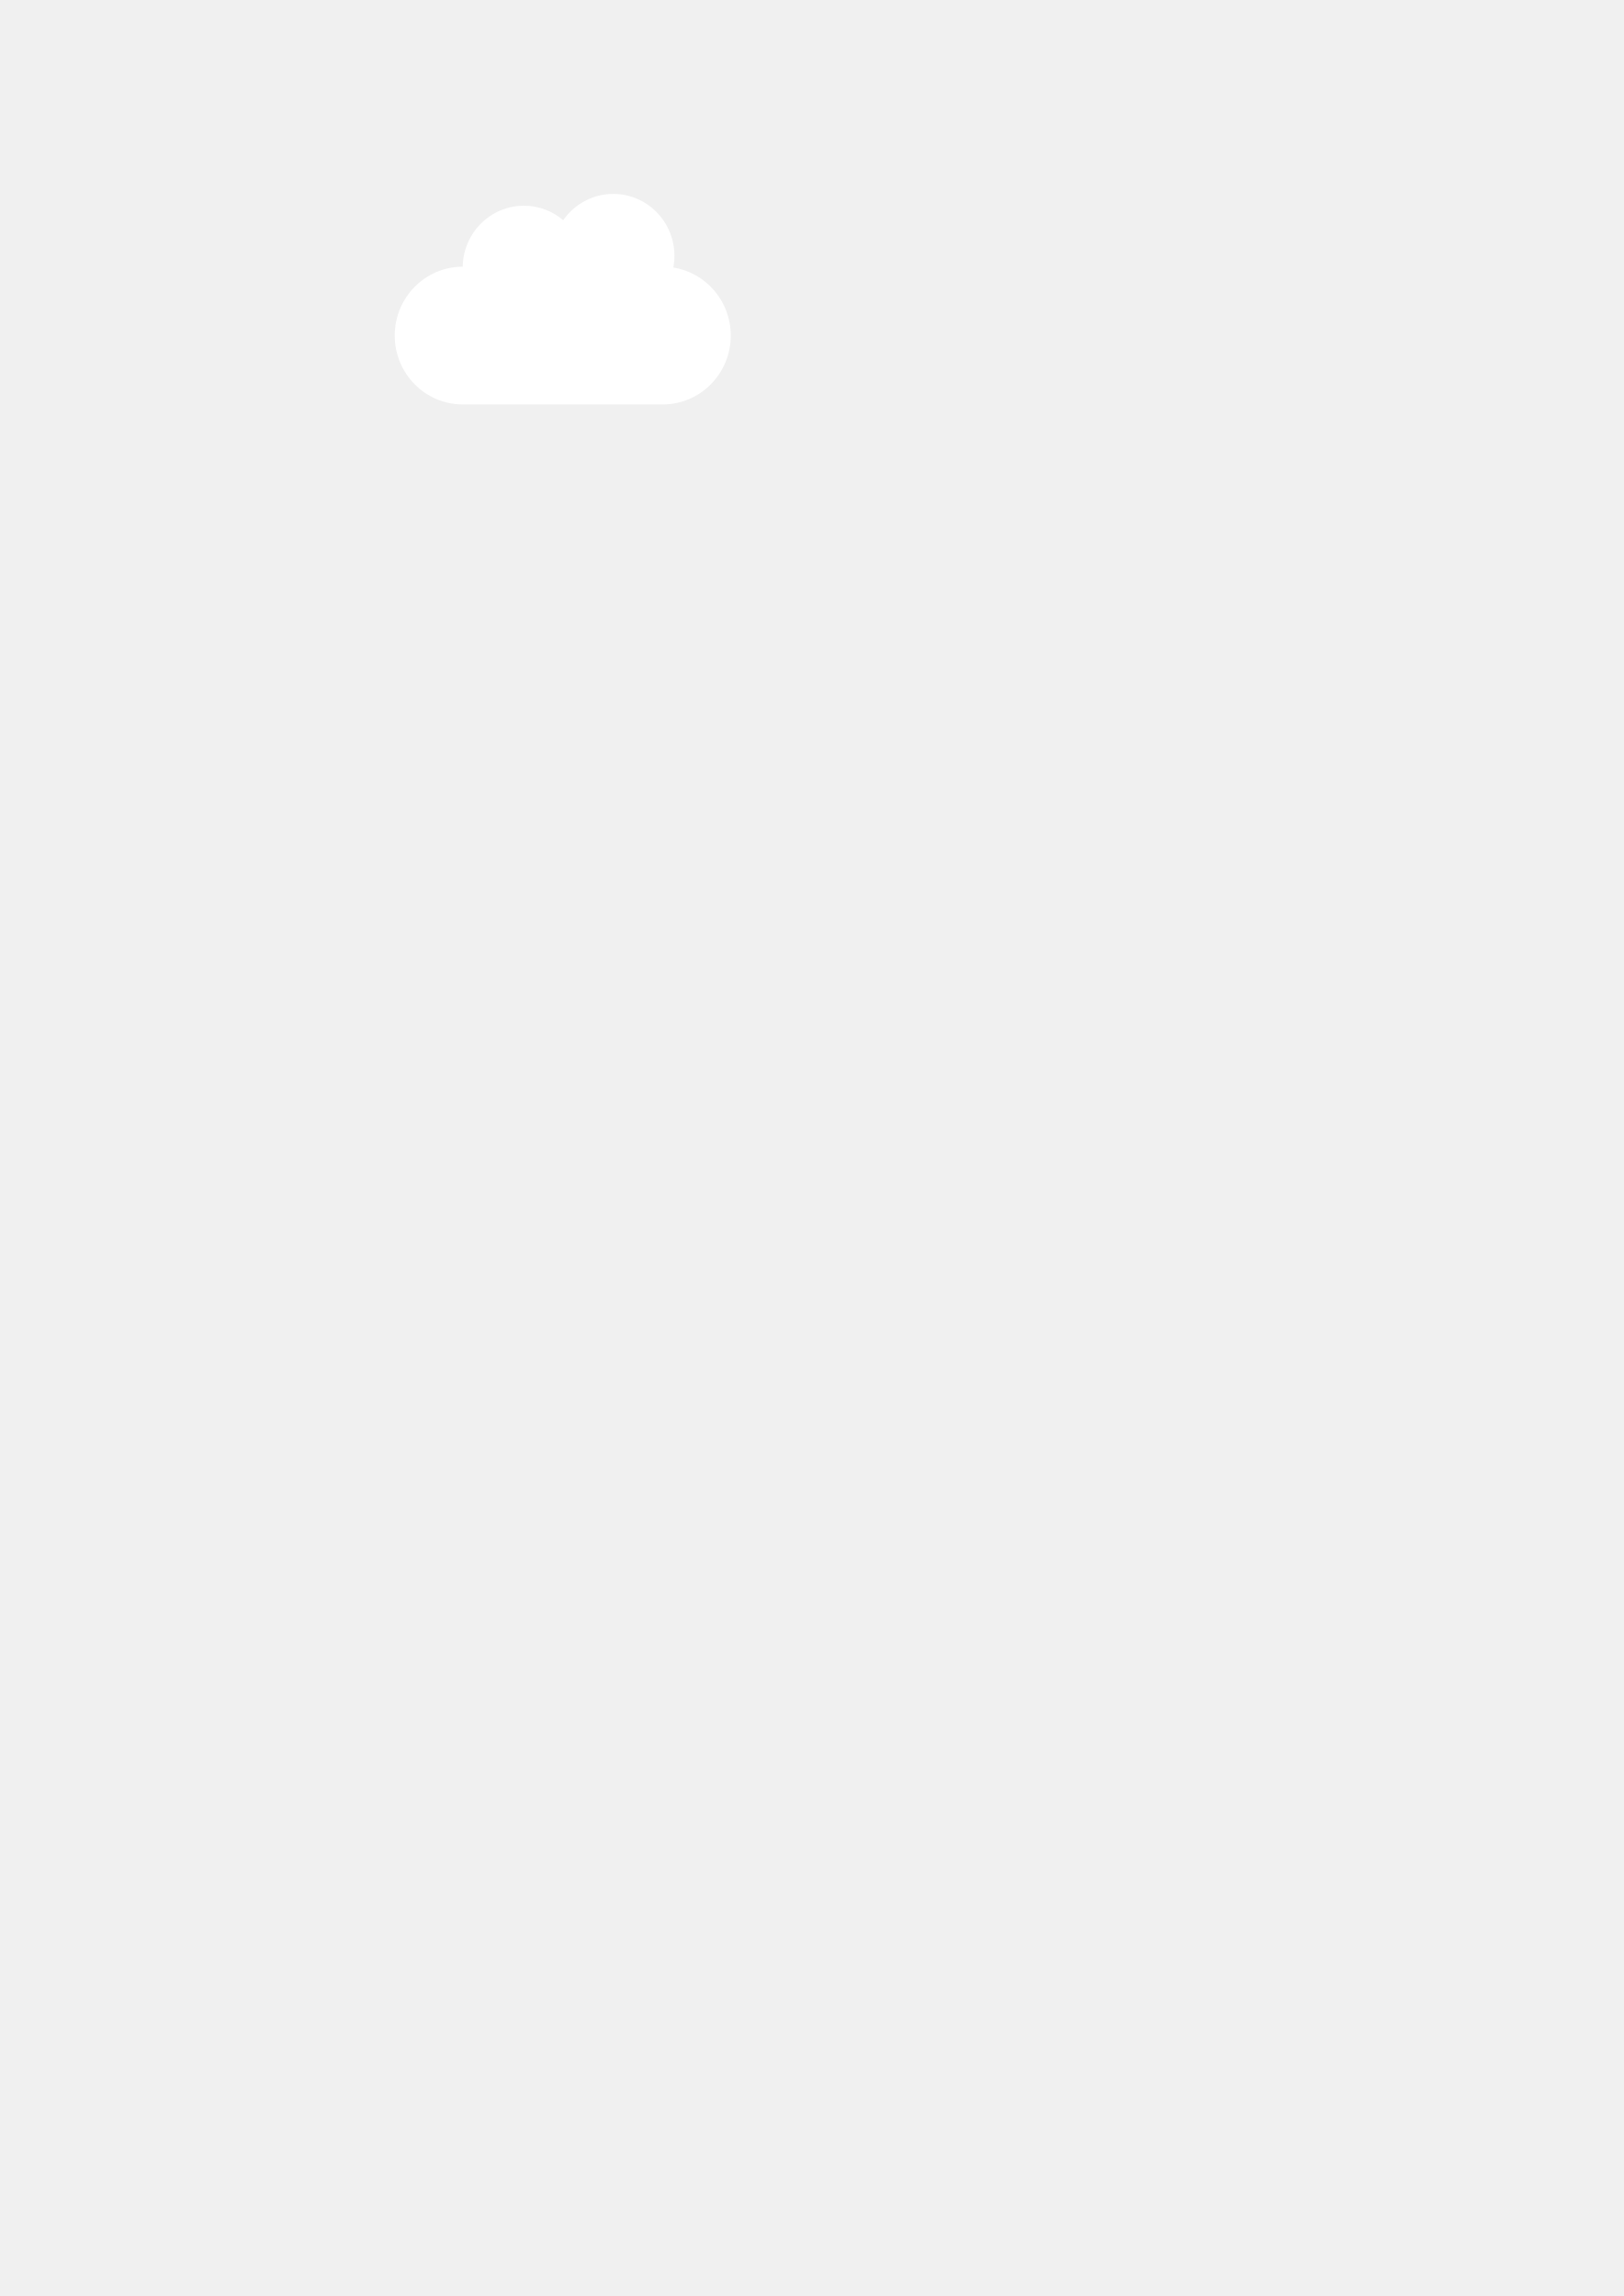
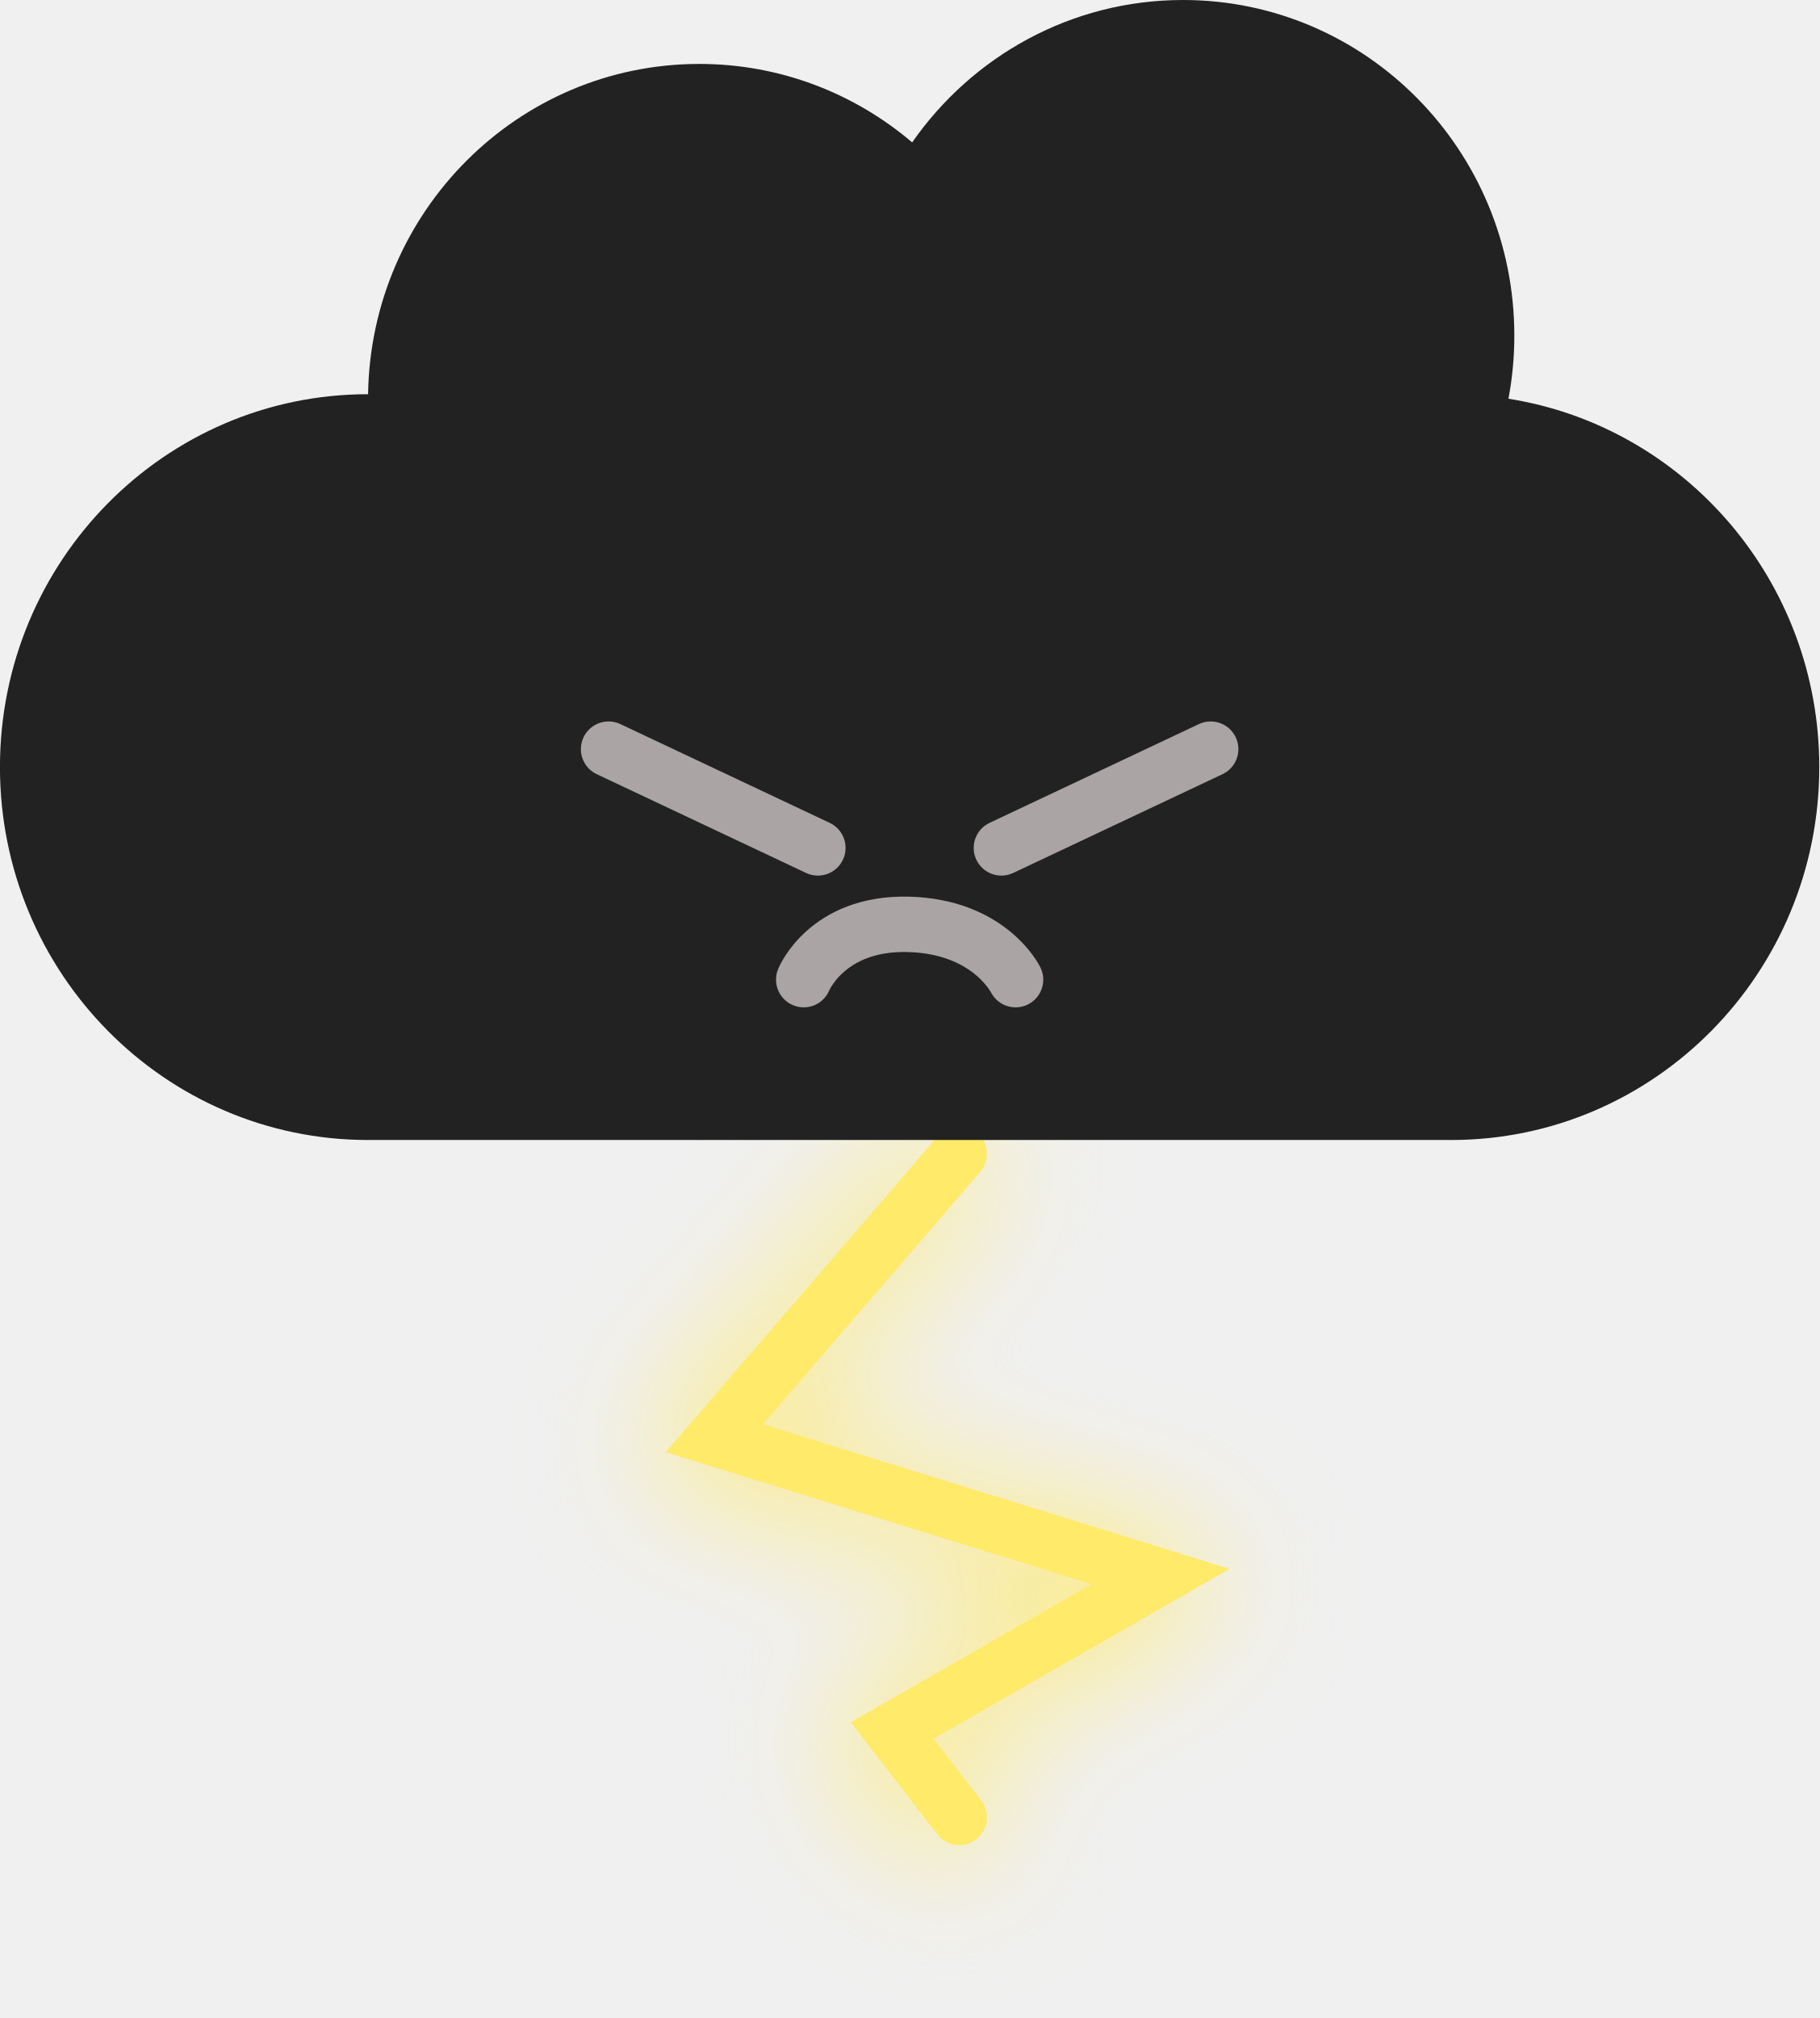
- <svg xmlns="http://www.w3.org/2000/svg" width="210mm" height="297mm" viewBox="0 0 210 297" version="1.1" id="svg1">
-   <defs id="defs1" />
-   <g id="layer1">
-     <path d="m 87.088,34.607 c 0.092,-0.488 0.14,-0.992 0.14,-1.507 0,-4.427 -3.543,-8.016 -7.914,-8.016 -2.674,0 -5.039,1.344 -6.471,3.401 -1.375,-1.169 -3.149,-1.874 -5.085,-1.874 -4.329,0 -7.845,3.52 -7.913,7.889 h -9.96e-4 c -4.856,0 -8.793,3.988 -8.793,8.907 0,4.919 3.937,8.907 8.793,8.907 h 25.876 c 4.856,0 8.793,-3.988 8.793,-8.907 0,-4.448 -3.218,-8.134 -7.425,-8.799 z" fill="#ffffff" id="path1" style="stroke-width:0.524" />
+ <svg xmlns="http://www.w3.org/2000/svg" width="43.461mm" height="48.202mm" version="1.1" viewBox="0 0 43.461 48.202">
+   <defs>
+     <filter id="filter5" x="-.489" y="-.291" width="2.032" height="1.582" color-interpolation-filters="sRGB">
+       <feGaussianBlur stdDeviation="1.591" />
+     </filter>
+   </defs>
+   <g transform="translate(-51.052 -25.084)">
+     <g fill="none" stroke="#ffea69" stroke-linecap="round">
+       <path d="m73.762 52.823-5.849 6.793 10.661 3.302-6.415 3.679 1.604 2.076" filter="url(#filter5)" stroke-width="1.587" style="mix-blend-mode:normal" />
+       <path d="m73.967 52.645-5.849 6.793 10.661 3.302-6.415 3.679 1.604 2.076" stroke-width="1.323" />
+     </g>
+     <path d="m87.088 34.607c0.092-0.488 0.14-0.992 0.14-1.507 0-4.427-3.543-8.016-7.914-8.016-2.674 0-5.038 1.344-6.471 3.401-1.375-1.169-3.149-1.874-5.085-1.874-4.329 0-7.846 3.52-7.913 7.889h-9.96e-4c-4.856 0-8.793 3.987-8.793 8.907 0 4.919 3.937 8.907 8.793 8.907h25.876c4.856 0 8.793-3.988 8.793-8.907 0-4.448-3.219-8.134-7.425-8.799z" fill="#222" stroke-width=".524" />
+     <g stroke="#aaa4a4" stroke-linecap="round" stroke-linejoin="round" stroke-width="1.323">
+       <g transform="translate(2.2844)" fill="#202020" stroke-dasharray="10.583, 5.292">
+         <path d="m63.306 42.978 5 2.359" />
+         <path d="m77.69 42.978-5 2.359" />
+       </g>
+       <path d="m70.252 48.484s0.551-1.368 2.496-1.321c1.944 0.047 2.565 1.321 2.565 1.321" fill="none" stroke-dasharray="10.583, 5.292" />
+     </g>
+     <path d="m72.08 51.701-7.736 9.623h15.284l-8.868 7.548" fill="none" />
  </g>
</svg>
